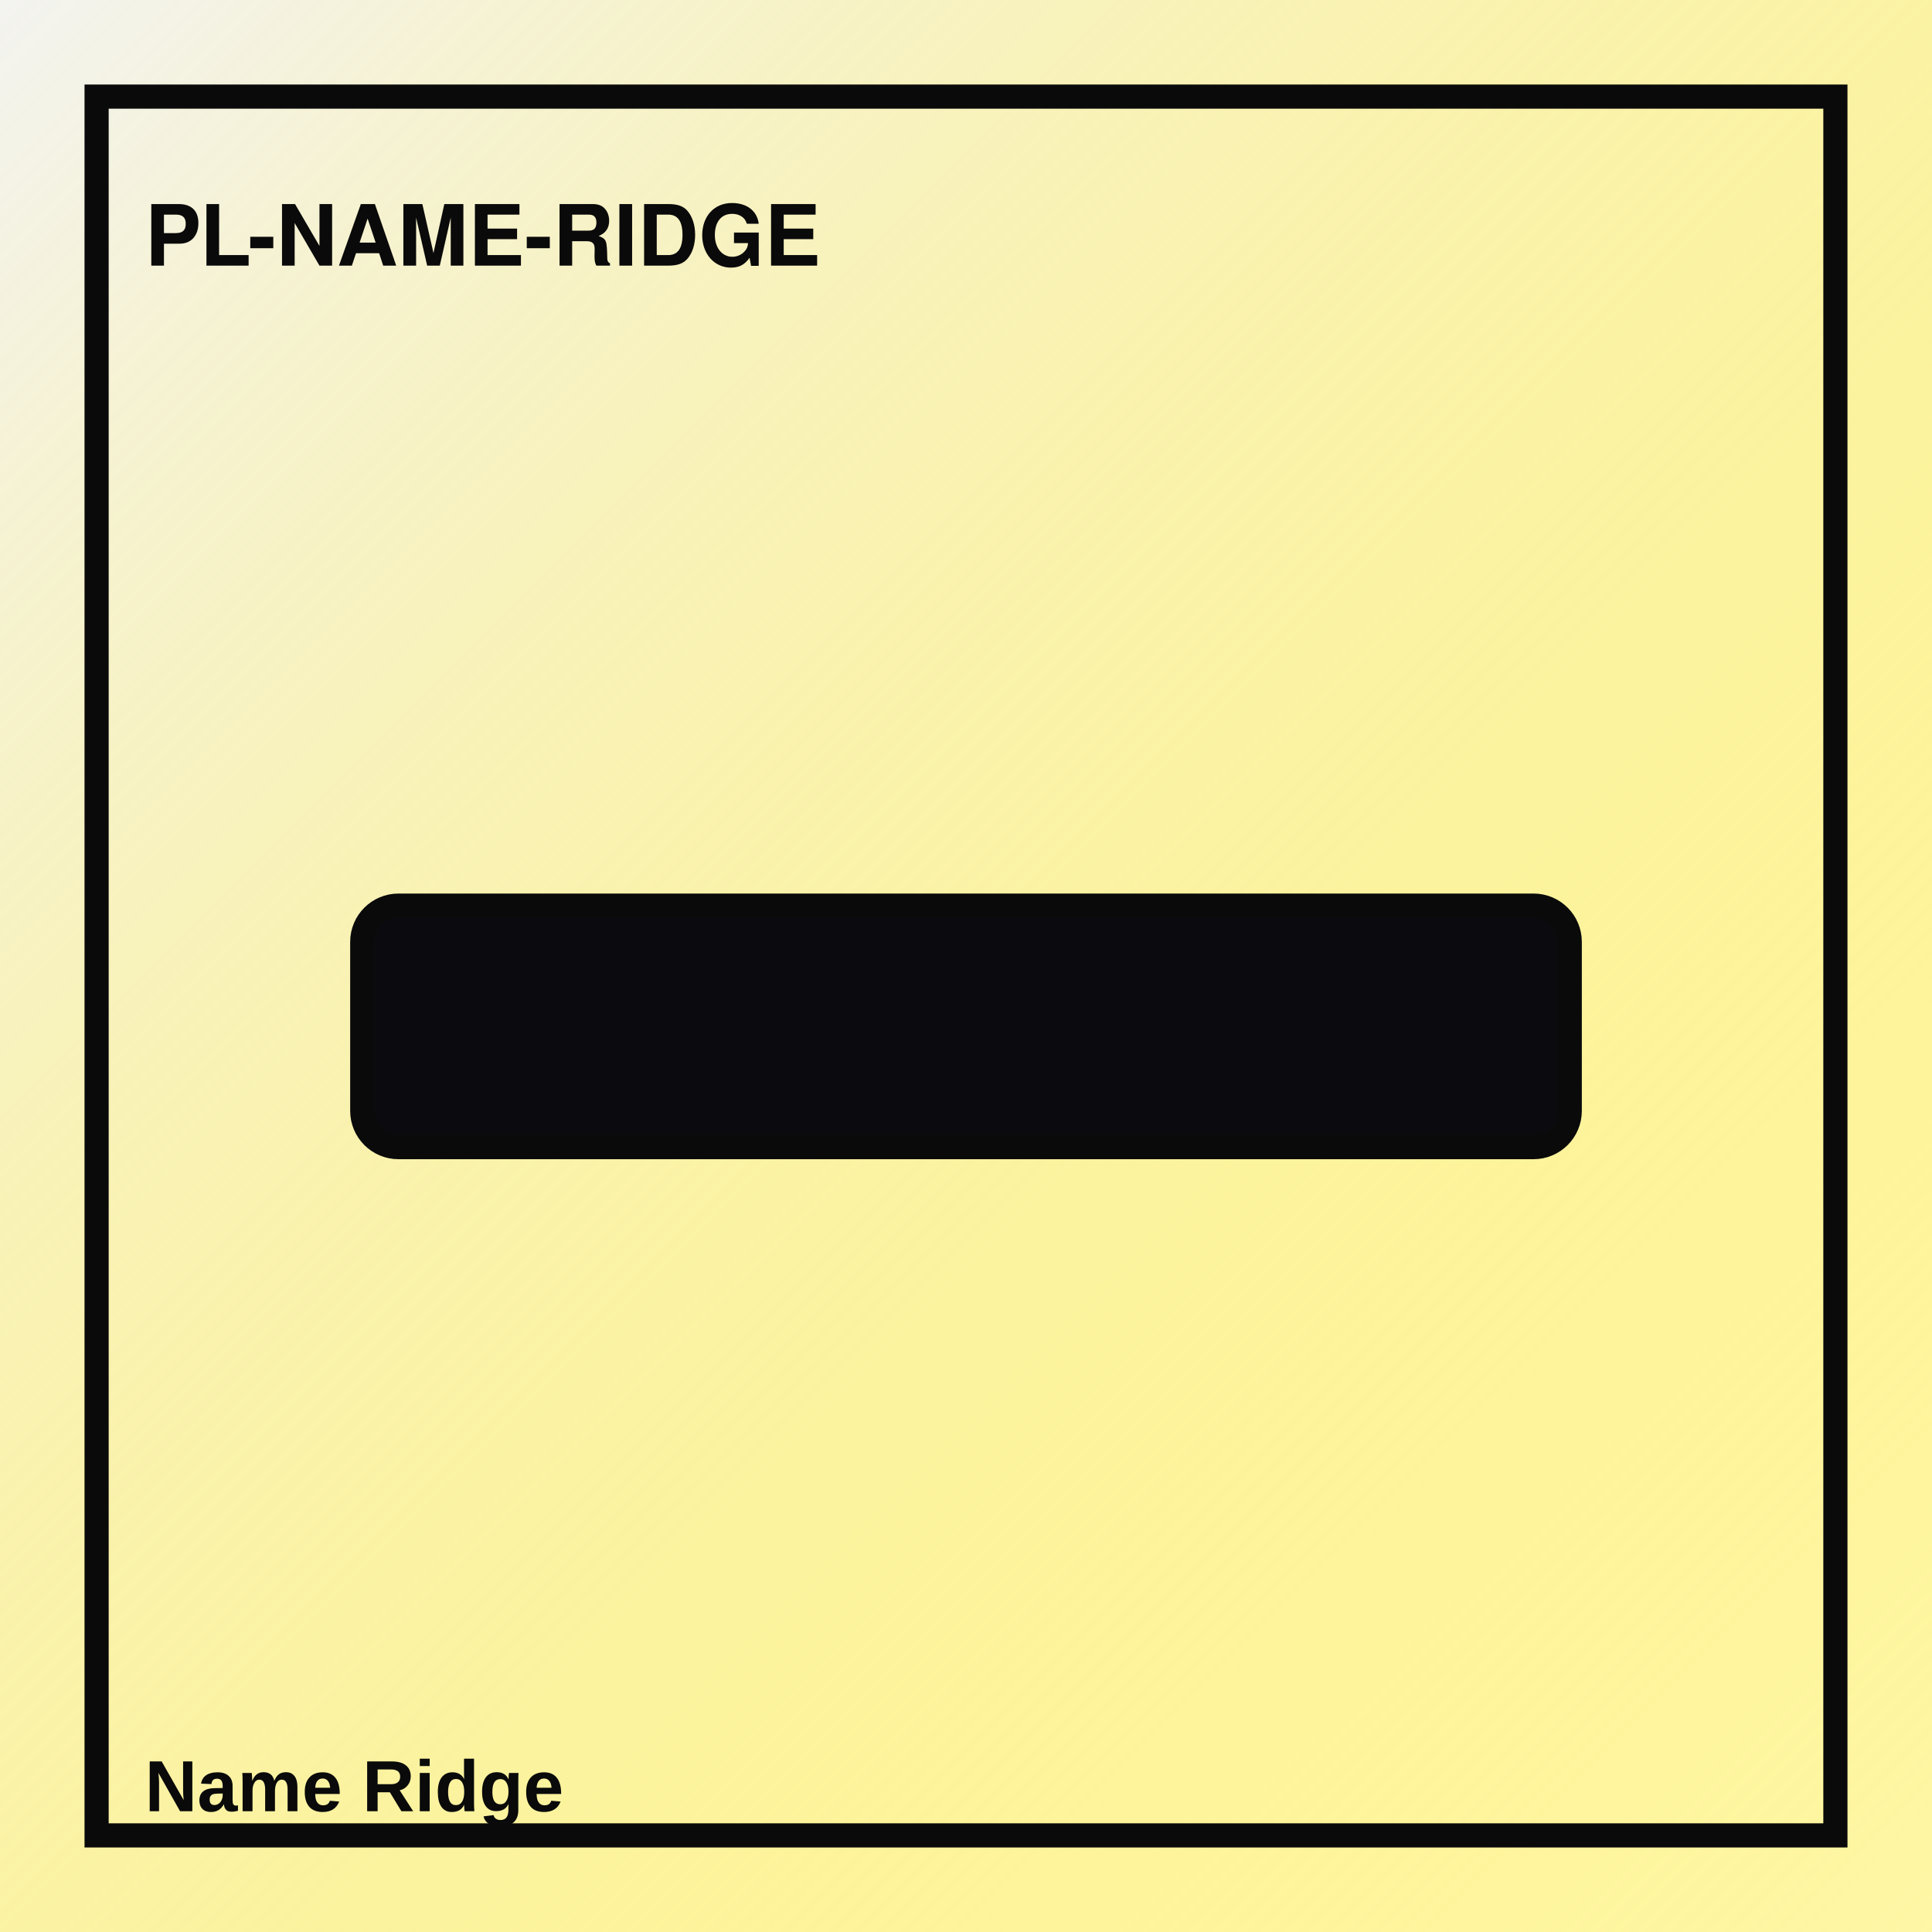
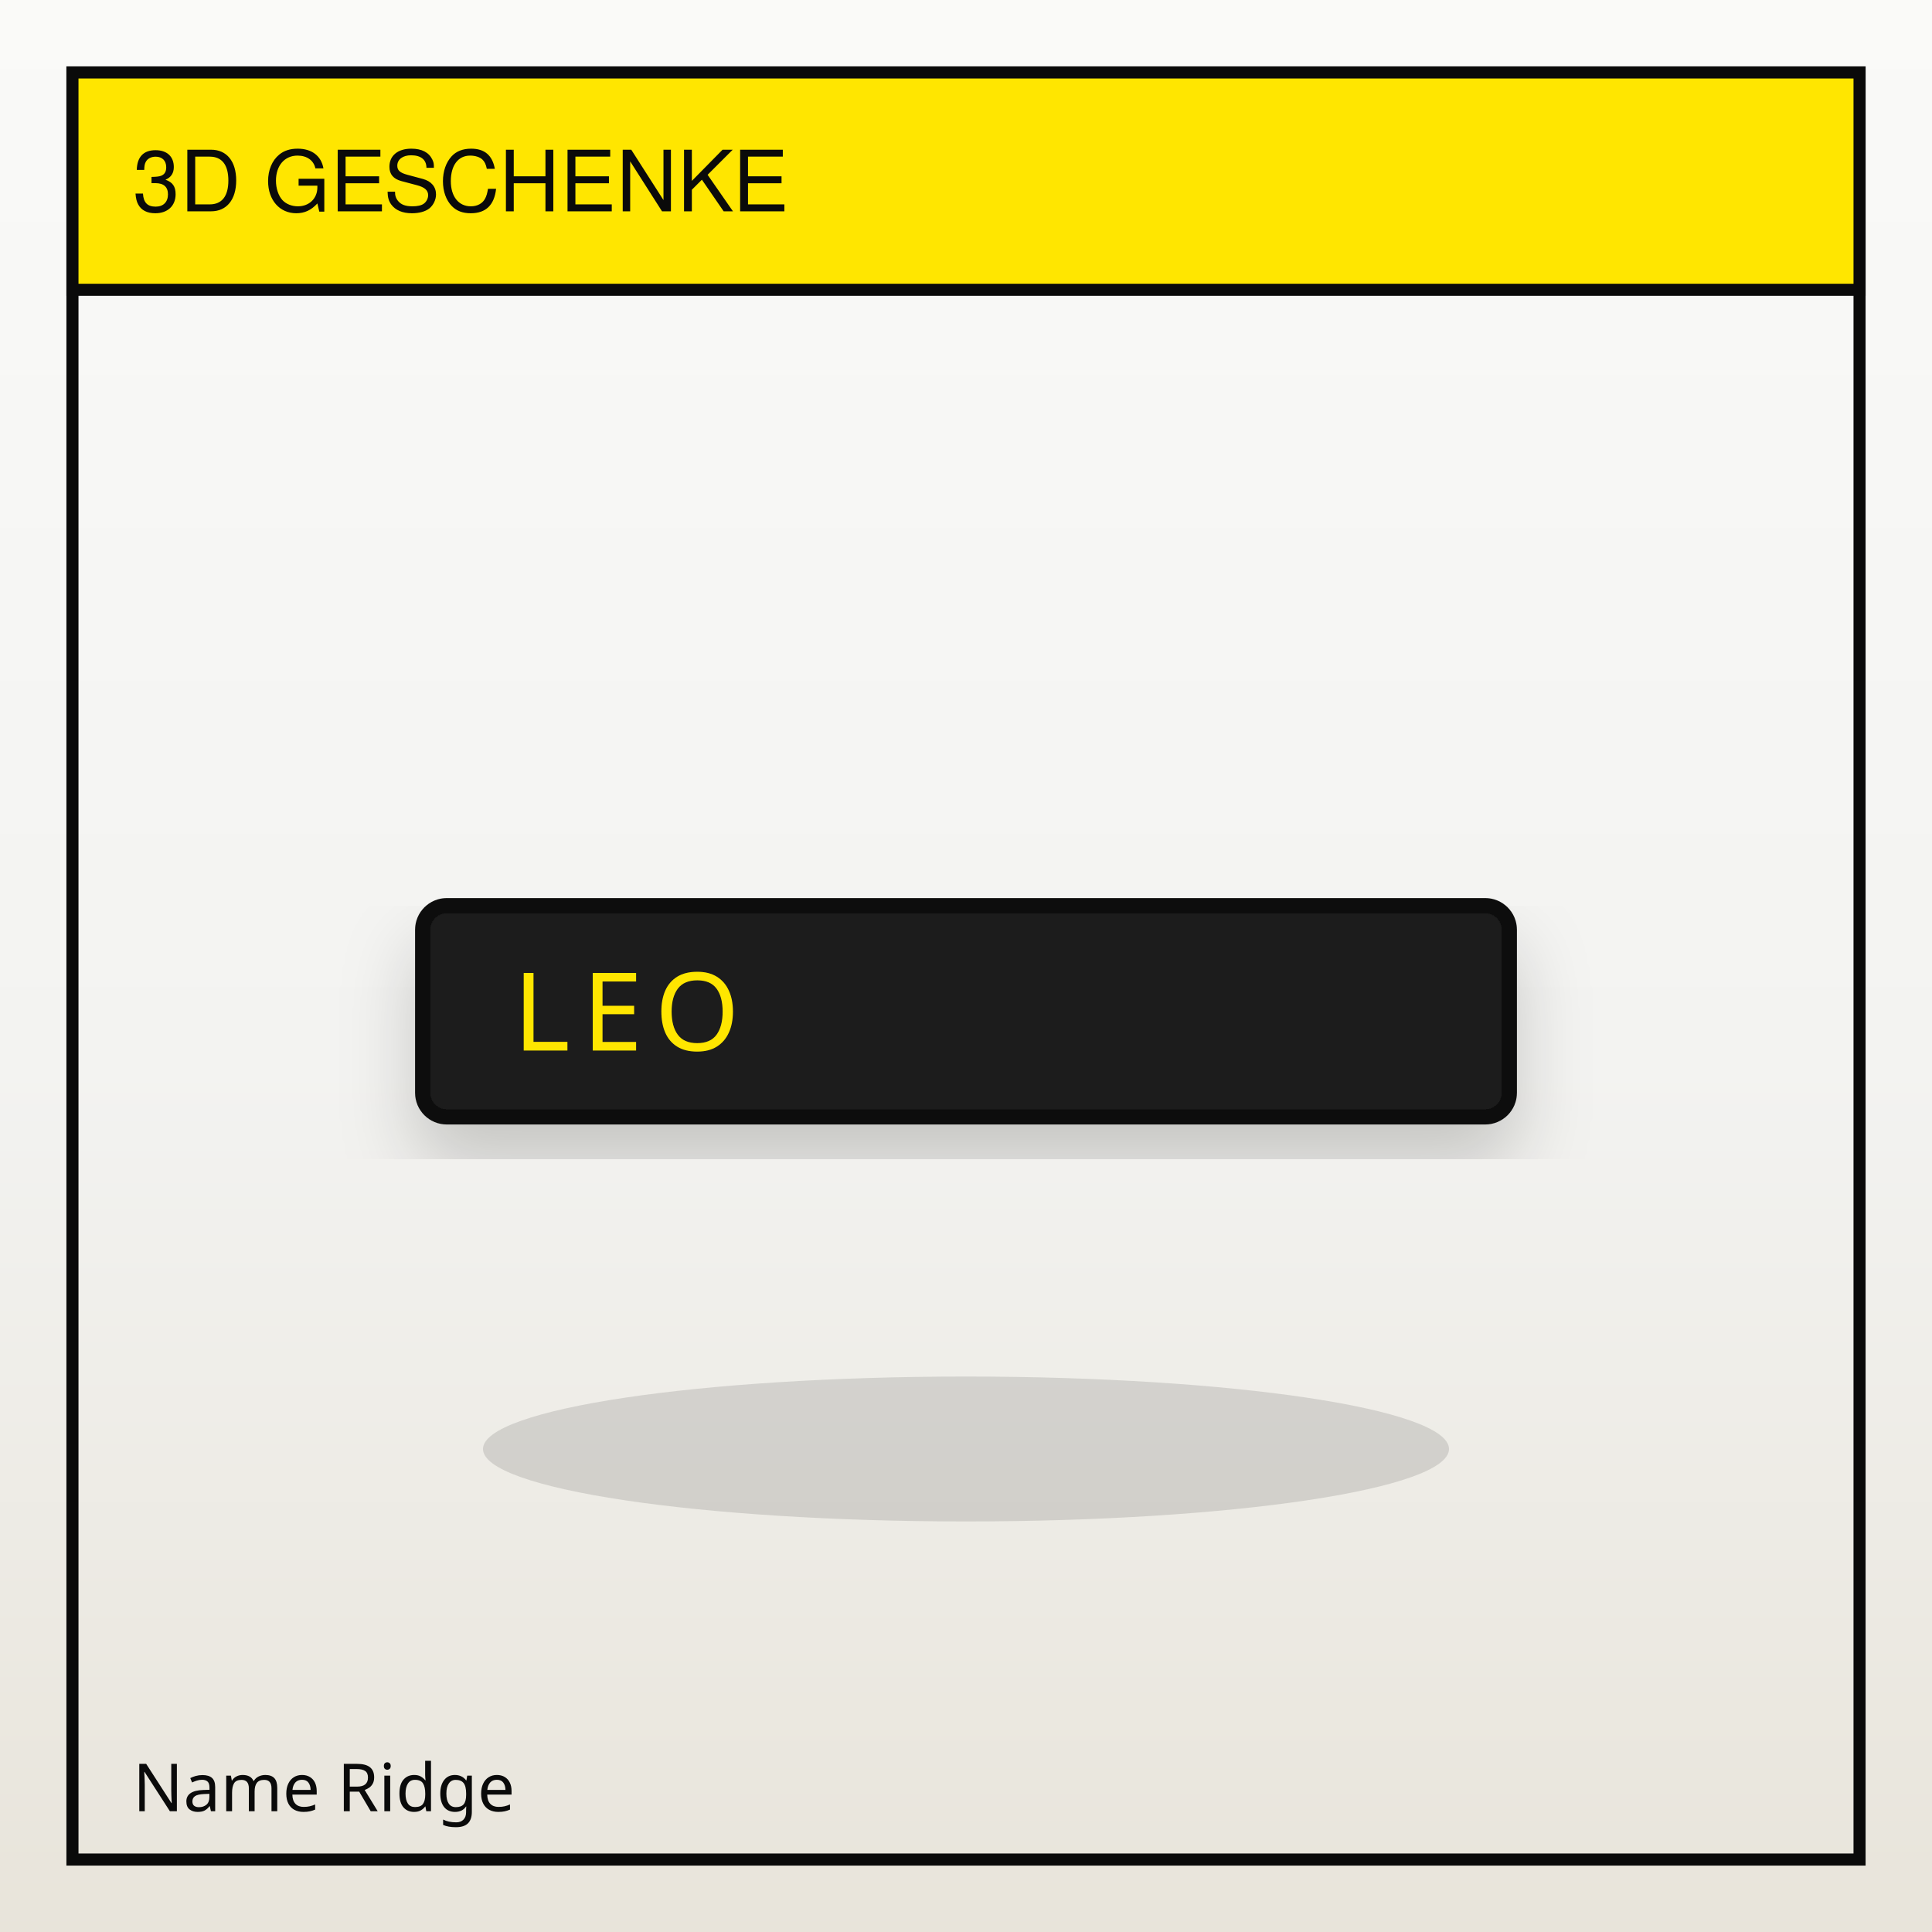
- <svg xmlns="http://www.w3.org/2000/svg" width="640" height="640" viewBox="0 0 320 320">
+ <svg xmlns="http://www.w3.org/2000/svg" width="800" height="800" viewBox="0 0 640 640">
  <defs>
-     <linearGradient id="bg" x1="0" y1="0" x2="1" y2="1">
-       <stop offset="0%" stop-color="#F3F3F1" />
-       <stop offset="100%" stop-color="#FFE600" stop-opacity="0.35" />
+     <linearGradient id="bg" x1="0" y1="0" x2="0" y2="1">
+       <stop offset="0%" stop-color="#FAFAF8" />
+       <stop offset="55%" stop-color="#F3F3F1" />
+       <stop offset="100%" stop-color="#E8E4DA" />
    </linearGradient>
+     <linearGradient id="glow" x1="0" y1="0" x2="0" y2="1">
+       <stop offset="0%" stop-color="#FFE600" stop-opacity="0.15" />
+       <stop offset="100%" stop-color="#FFE600" stop-opacity="0.55" />
+     </linearGradient>
+     <filter id="soft" x="-20%" y="-20%" width="140%" height="140%">
+       <feDropShadow dx="0" dy="14" stdDeviation="12" flood-color="#0A0A0A" flood-opacity="0.18" />
+     </filter>
  </defs>
-   <rect width="320" height="320" fill="url(#bg)" />
-   <rect x="16" y="16" width="288" height="288" fill="none" stroke="#0A0A0A" stroke-width="4" />
-   <rect x="60" y="150" width="200" height="40" rx="6" fill="#0B0B0F" stroke="#0A0A0A" stroke-width="4" />
-   <text x="24" y="44" font-family="Arial Black, Helvetica, sans-serif" font-size="14" font-weight="900" fill="#0A0A0A">PL-NAME-RIDGE</text>
-   <text x="24" y="300" font-family="Arial, sans-serif" font-size="12" font-weight="700" fill="#0A0A0A">Name Ridge</text>
+   <rect width="640" height="640" fill="url(#bg)" />
+   <rect x="24" y="24" width="592" height="592" fill="none" stroke="#0A0A0A" stroke-width="4" />
+   <rect x="24" y="24" width="592" height="72" fill="#FFE600" stroke="#0A0A0A" stroke-width="4" />
+   <text x="44" y="70" font-family="Arial Black, Helvetica, sans-serif" font-size="28" fill="#0A0A0A">3D GESCHENKE</text>
+   <ellipse cx="320" cy="480" rx="160" ry="24" fill="#000" opacity="0.12" />
+   <g filter="url(#soft)">
+     <rect x="140" y="300" width="360" height="70" rx="8" fill="#1A1A1A" stroke="#0A0A0A" stroke-width="5" />
+     <text x="170" y="348" font-family="Arial Black,sans-serif" font-size="36" fill="#FFE600" letter-spacing="4">LEO</text>
+   </g>
+   <text x="44" y="600" font-family="Arial Black,sans-serif" font-size="22" fill="#0A0A0A">Name Ridge</text>
</svg>
